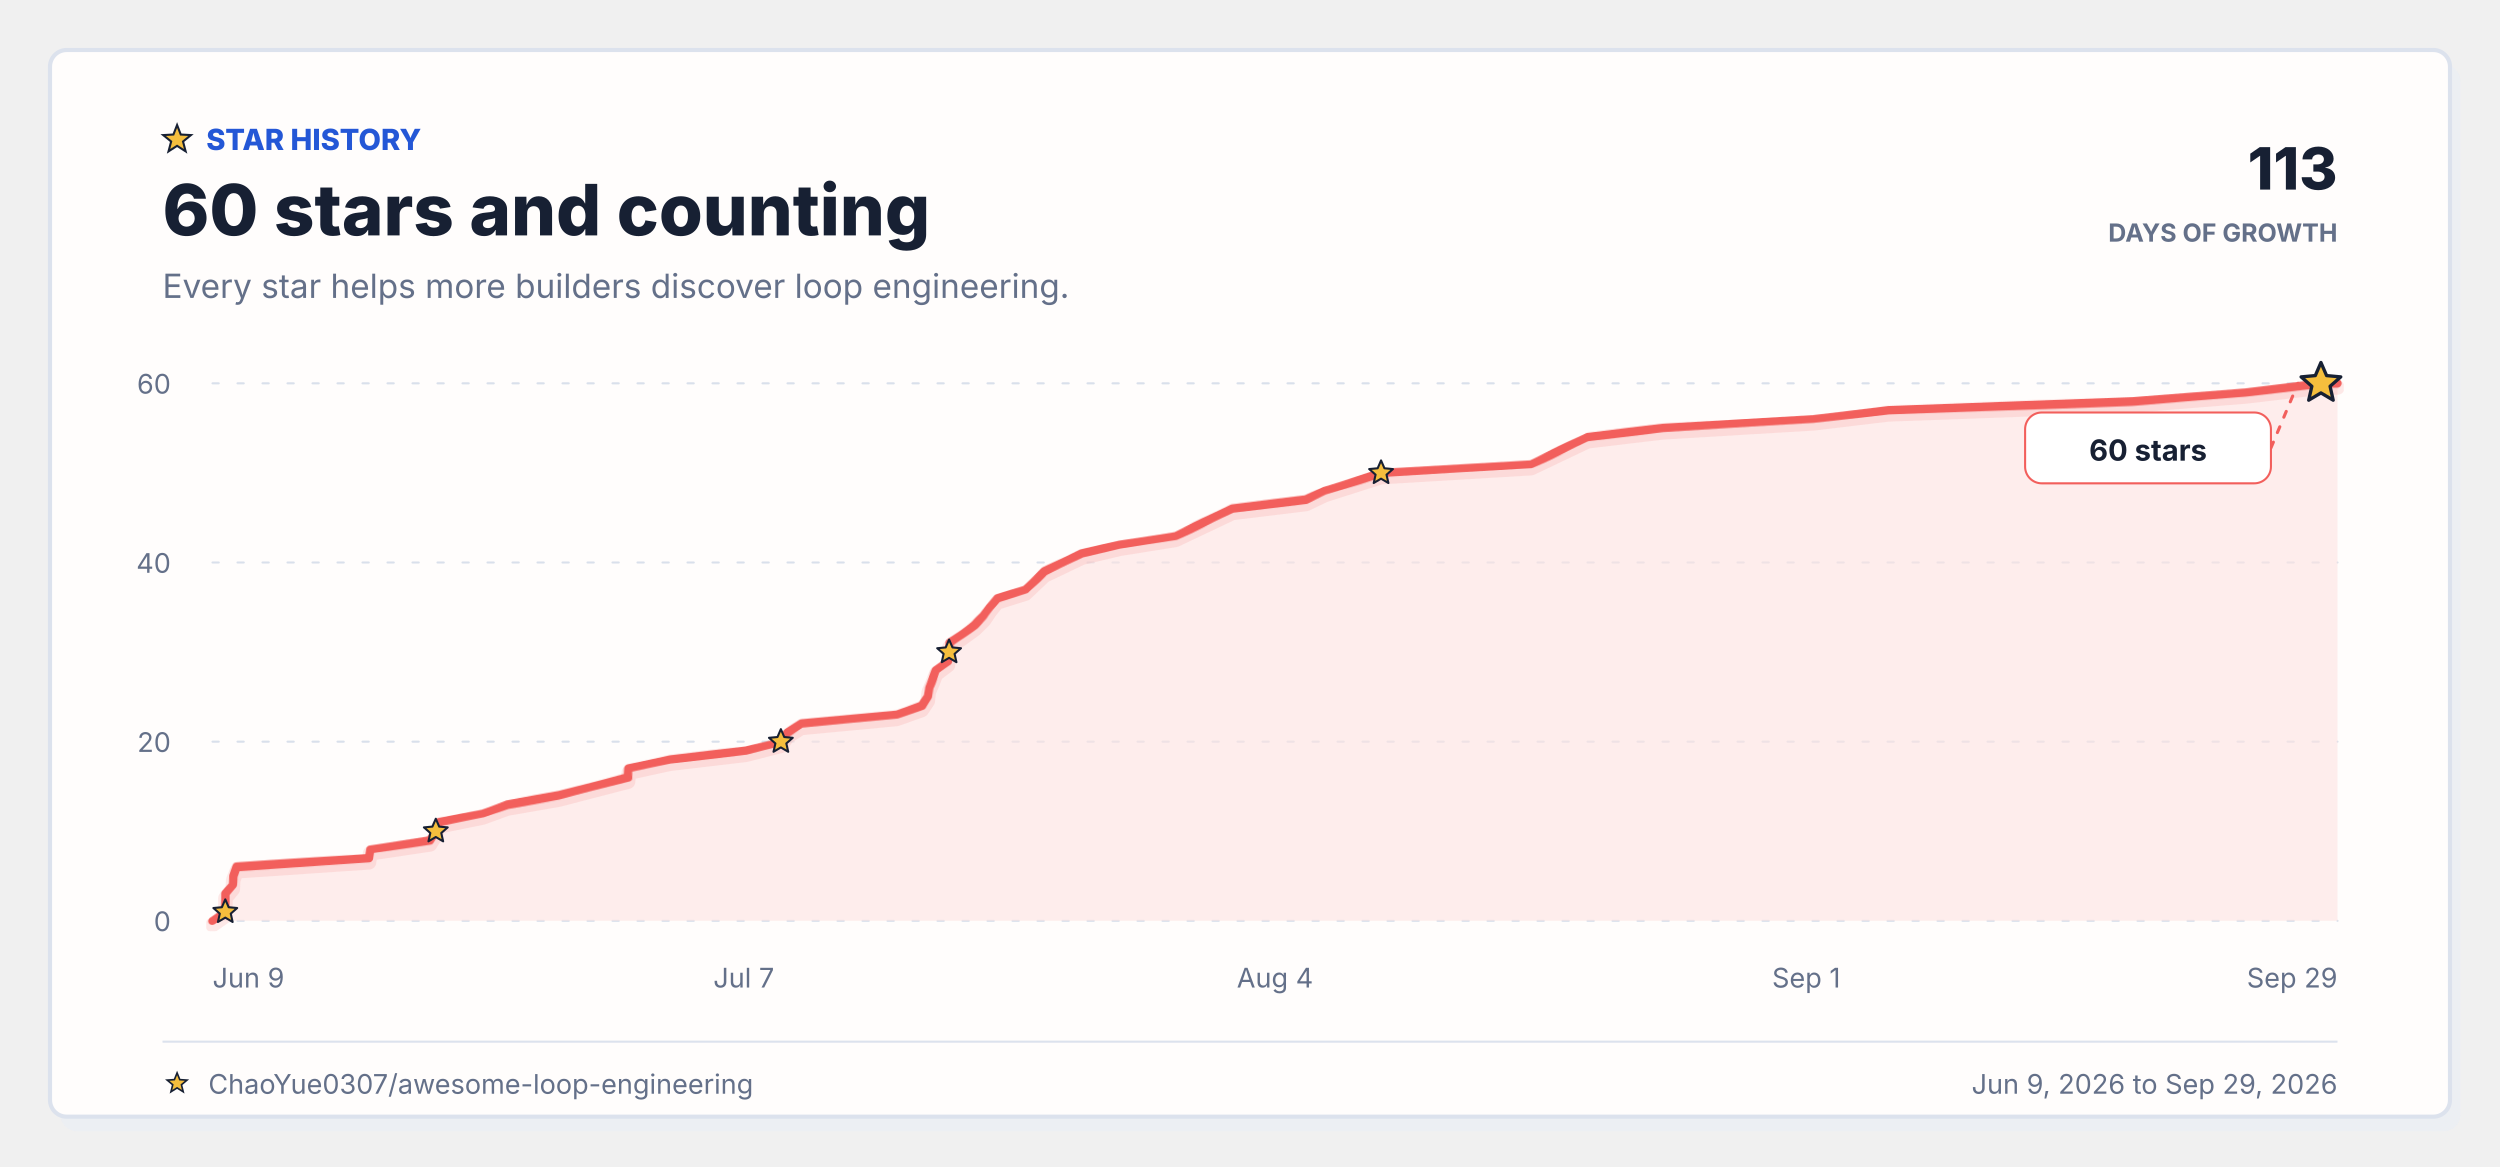
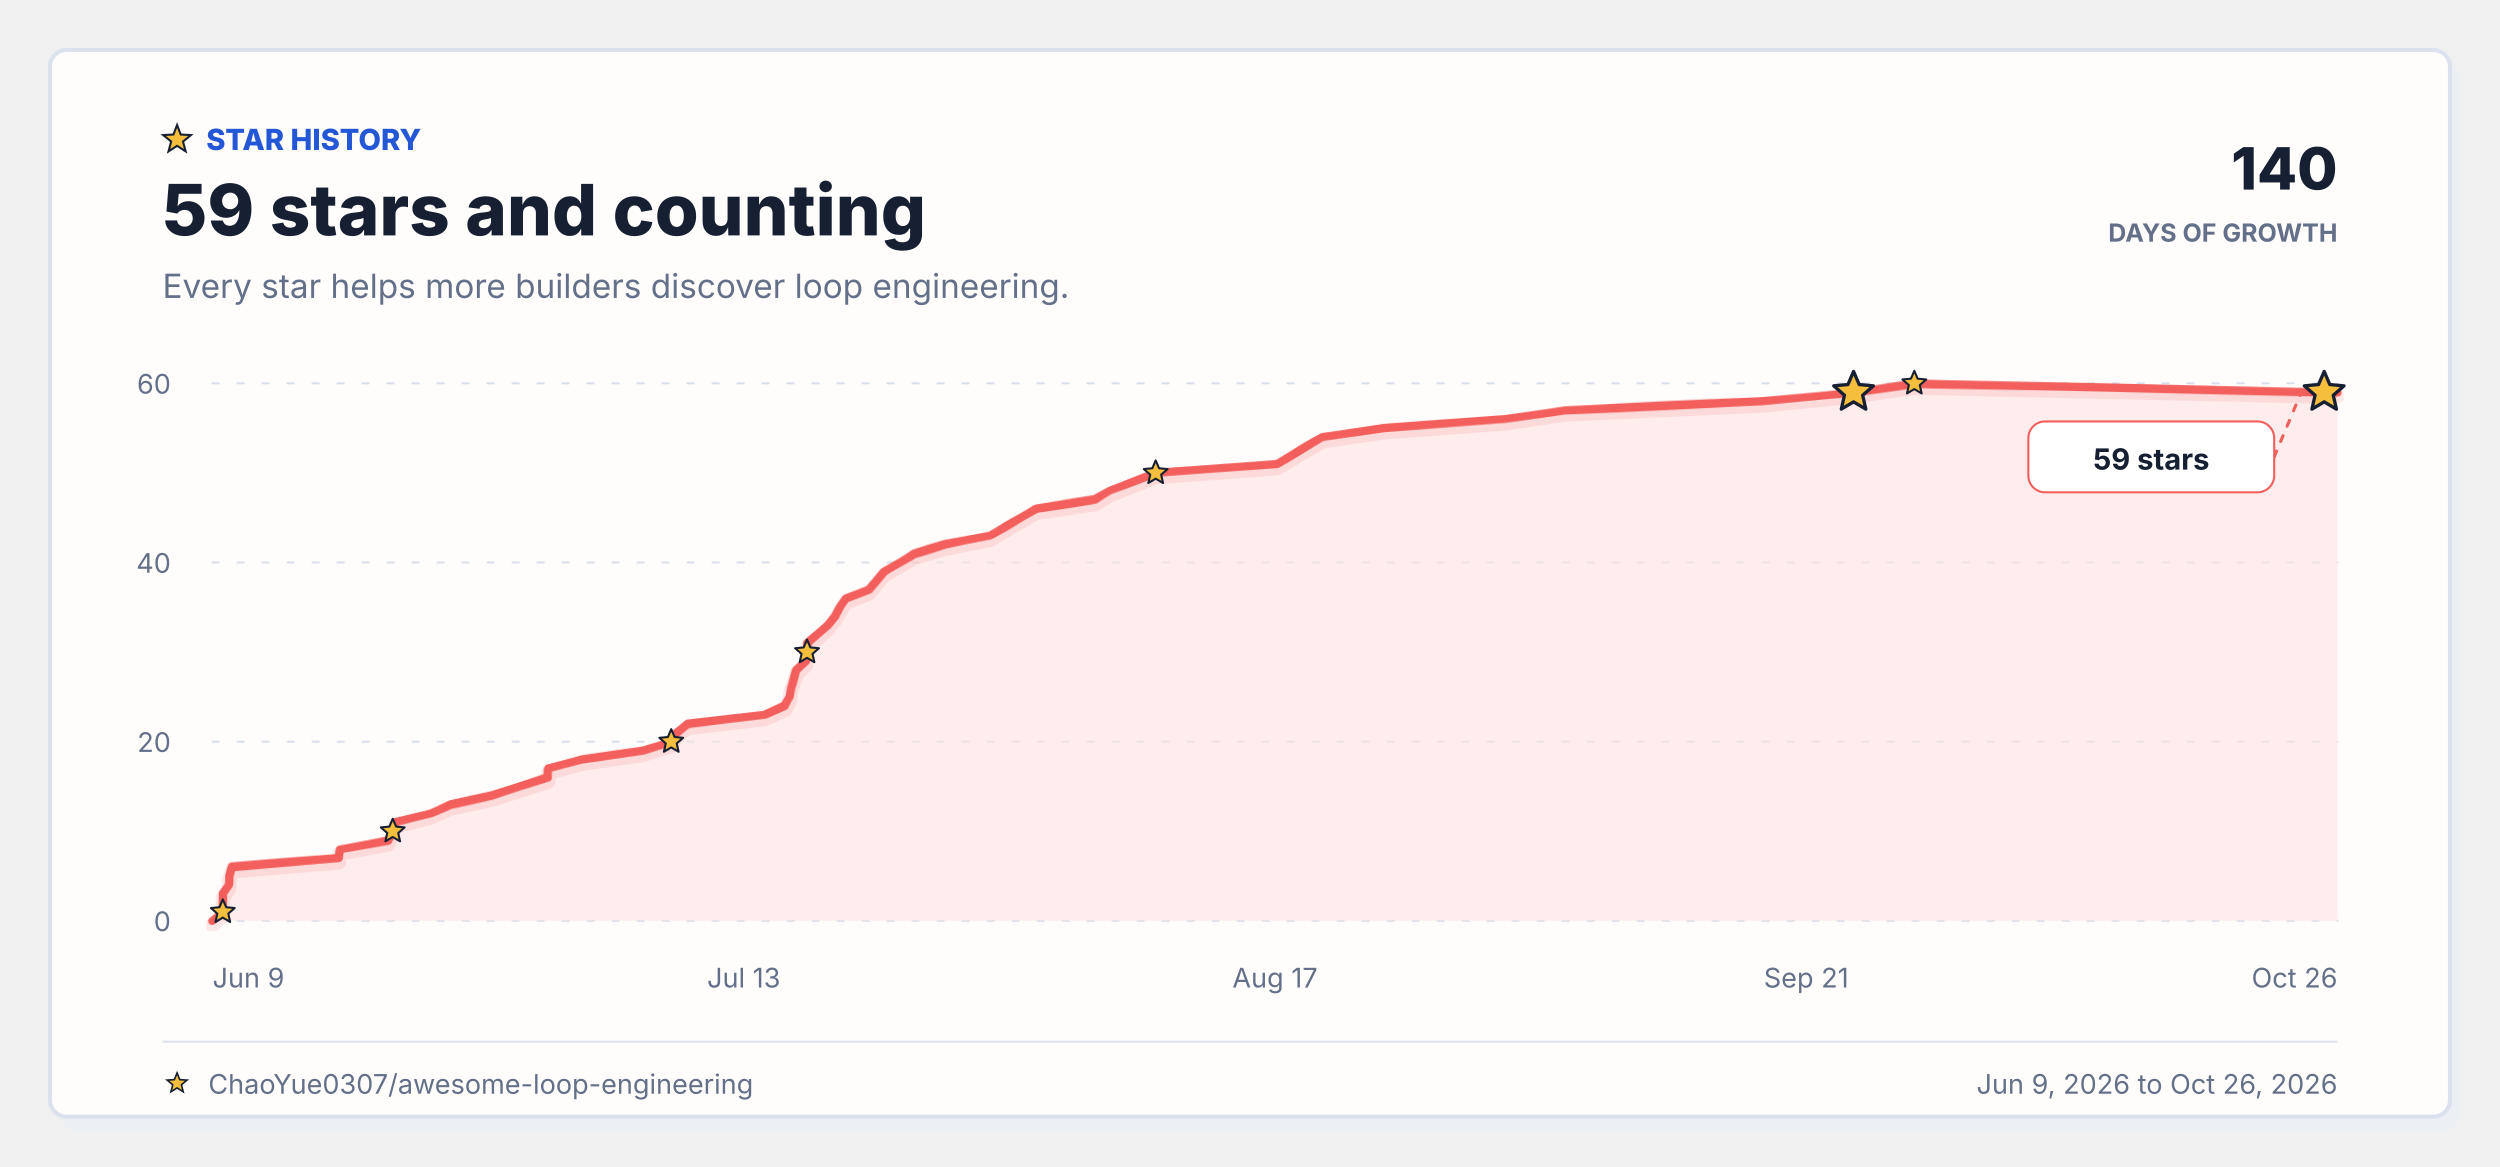
<svg xmlns="http://www.w3.org/2000/svg" width="1200" height="560" viewBox="0 0 1200 560" role="img" aria-labelledby="title desc">
  <style>
    text { font-family: ui-rounded, 'SF Pro Rounded', 'Nunito Sans', -apple-system, BlinkMacSystemFont, 'Segoe UI', sans-serif; letter-spacing: 0; }
  </style>
  <defs>
    <filter id="rough-line" x="-3%" y="-6%" width="106%" height="112%">
      <feTurbulence type="fractalNoise" baseFrequency="0.008 0.12" numOctaves="1" seed="17" result="noise" />
      <feDisplacementMap in="SourceGraphic" in2="noise" scale="1.2" xChannelSelector="R" yChannelSelector="G" />
    </filter>
    <clipPath id="plot-clip">
      <rect x="99" y="179" width="1026" height="268" />
    </clipPath>
  </defs>
  <rect x="29" y="31" width="1152" height="512" rx="8" fill="#E9EDF5" opacity="0.58" />
  <rect x="24" y="24" width="1152" height="512" rx="8" fill="#FFFDFC" stroke="#DCE2ED" stroke-width="2" />
  <path d="M 85 60 L 86.76 64.57 L 91.66 64.84 L 87.85 67.93 L 89.11 72.66 L 85 70 L 80.89 72.66 L 82.15 67.93 L 78.34 64.84 L 83.24 64.57 Z" fill="#F5BE3D" stroke="#172033" stroke-width="1" />
  <text x="99" y="72" fill="#2457D6" font-size="14" font-weight="800">STAR HISTORY</text>
-   <text x="78" y="113" fill="#172033" font-size="34" font-weight="760">60 stars and counting</text>
+   <text x="78" y="113" fill="#172033" font-size="34" font-weight="760">59 stars and counting</text>
  <text x="78" y="143" fill="#647089" font-size="16">Every star helps more builders discover loop engineering.</text>
-   <text x="1122" y="91" fill="#172033" font-size="28" font-weight="760" text-anchor="end">113</text>
+   <text x="1122" y="91" fill="#172033" font-size="28" font-weight="760" text-anchor="end">140</text>
  <text x="1122" y="116" fill="#647089" font-size="12" font-weight="750" text-anchor="end">DAYS OF GROWTH</text>
  <line x1="102" y1="442" x2="1122" y2="442" stroke="#D9E0EB" stroke-width="1" stroke-dasharray="3 9" stroke-linecap="round" />
  <text x="82" y="446.94" fill="#647089" font-size="13" text-anchor="end">0</text>
  <line x1="102" y1="356" x2="1122" y2="356" stroke="#D9E0EB" stroke-width="1" stroke-dasharray="3 9" stroke-linecap="round" />
  <text x="82" y="360.94" fill="#647089" font-size="13" text-anchor="end">20</text>
  <line x1="102" y1="270" x2="1122" y2="270" stroke="#D9E0EB" stroke-width="1" stroke-dasharray="3 9" stroke-linecap="round" />
  <text x="82" y="274.94" fill="#647089" font-size="13" text-anchor="end">40</text>
  <line x1="102" y1="184" x2="1122" y2="184" stroke="#D9E0EB" stroke-width="1" stroke-dasharray="3 9" stroke-linecap="round" />
  <text x="82" y="188.94" fill="#647089" font-size="13" text-anchor="end">60</text>
  <text x="102" y="474" fill="#647089" font-size="13" text-anchor="start">Jun 9</text>
-   <text x="357" y="474" fill="#647089" font-size="13" text-anchor="middle">Jul 7</text>
-   <text x="612" y="474" fill="#647089" font-size="13" text-anchor="middle">Aug 4</text>
-   <text x="867" y="474" fill="#647089" font-size="13" text-anchor="middle">Sep 1</text>
-   <text x="1122" y="474" fill="#647089" font-size="13" text-anchor="end">Sep 29</text>
+   <text x="357" y="474" fill="#647089" font-size="13" text-anchor="middle">Jul 13</text>
+   <text x="612" y="474" fill="#647089" font-size="13" text-anchor="middle">Aug 17</text>
+   <text x="867" y="474" fill="#647089" font-size="13" text-anchor="middle">Sep 21</text>
+   <text x="1122" y="474" fill="#647089" font-size="13" text-anchor="end">Oct 26</text>
  <g clip-path="url(#plot-clip)">
-     <path d="M 102 442 L 108.14 437.7 L 108.21 433.4 L 108.22 429.1 L 111.73 424.8 L 111.94 420.5 L 113.62 416.2 L 177.13 411.9 L 177.67 407.6 L 206.46 403.3 L 209.18 399 L 210.52 394.7 L 231.68 390.4 L 243.53 386.1 L 268.29 381.8 L 284.79 377.5 L 301.46 373.2 L 301.81 368.9 L 321.54 364.6 L 358.03 360.3 L 374.81 356 L 377.85 351.7 L 384.57 347.4 L 430.37 343.1 L 442.45 338.8 L 445.33 334.5 L 445.79 330.2 L 447.64 325.9 L 449.29 321.6 L 455.01 317.3 L 455.57 313 L 455.73 308.7 L 461.97 304.4 L 467.89 300.1 L 472.26 295.8 L 475.14 291.5 L 478.57 287.2 L 492.24 282.9 L 501.3 274.3 L 519.29 265.7 L 537.57 261.4 L 564.4 257.1 L 591.58 244.2 L 626.97 239.9 L 635.95 235.6 L 662.9 227 L 735 222.7 L 753.05 214.1 L 762.09 209.8 L 798.19 205.5 L 870.37 201.2 L 906.41 196.9 L 1023.76 192.6 L 1077.93 188.3 L 1114.05 184 L 1122 184 V 442 H 102 Z" fill="#FDE3E1" opacity="0.6" />
-     <path d="M 102 442 L 108.14 437.7 L 108.21 433.4 L 108.22 429.1 L 111.73 424.8 L 111.94 420.5 L 113.62 416.2 L 177.13 411.9 L 177.67 407.6 L 206.46 403.3 L 209.18 399 L 210.52 394.7 L 231.68 390.4 L 243.53 386.1 L 268.29 381.8 L 284.79 377.5 L 301.46 373.2 L 301.81 368.9 L 321.54 364.6 L 358.03 360.3 L 374.81 356 L 377.85 351.7 L 384.57 347.4 L 430.37 343.1 L 442.45 338.8 L 445.33 334.5 L 445.79 330.2 L 447.64 325.9 L 449.29 321.6 L 455.01 317.3 L 455.57 313 L 455.73 308.7 L 461.97 304.4 L 467.89 300.1 L 472.26 295.8 L 475.14 291.5 L 478.57 287.2 L 492.24 282.9 L 501.3 274.3 L 519.29 265.7 L 537.57 261.4 L 564.4 257.1 L 591.58 244.2 L 626.97 239.9 L 635.95 235.6 L 662.9 227 L 735 222.7 L 753.05 214.1 L 762.09 209.8 L 798.19 205.5 L 870.37 201.2 L 906.41 196.9 L 1023.76 192.6 L 1077.93 188.3 L 1114.05 184 L 1122 184" fill="none" stroke="#F25F5C" stroke-width="7" stroke-linejoin="round" stroke-linecap="round" opacity="0.13" transform="translate(0 2)" />
-     <path d="M 102 442 L 108.14 437.7 L 108.21 433.4 L 108.22 429.1 L 111.73 424.8 L 111.94 420.5 L 113.62 416.2 L 177.13 411.9 L 177.67 407.6 L 206.46 403.3 L 209.18 399 L 210.52 394.7 L 231.68 390.4 L 243.53 386.1 L 268.29 381.8 L 284.79 377.5 L 301.46 373.2 L 301.81 368.9 L 321.54 364.6 L 358.03 360.3 L 374.81 356 L 377.85 351.7 L 384.57 347.4 L 430.37 343.1 L 442.45 338.8 L 445.33 334.5 L 445.79 330.2 L 447.64 325.9 L 449.29 321.6 L 455.01 317.3 L 455.57 313 L 455.73 308.7 L 461.97 304.4 L 467.89 300.1 L 472.26 295.8 L 475.14 291.5 L 478.57 287.2 L 492.24 282.9 L 501.3 274.3 L 519.29 265.7 L 537.57 261.4 L 564.4 257.1 L 591.58 244.2 L 626.97 239.9 L 635.95 235.6 L 662.9 227 L 735 222.7 L 753.05 214.1 L 762.09 209.8 L 798.19 205.5 L 870.37 201.2 L 906.41 196.9 L 1023.76 192.6 L 1077.93 188.3 L 1114.05 184 L 1122 184" fill="none" stroke="#F25F5C" stroke-width="4" stroke-linejoin="round" stroke-linecap="round" filter="url(#rough-line)" />
+     <path d="M 102 442 L 106.95 437.7 L 107.01 433.4 L 107.02 429.1 L 109.85 424.8 L 110.02 420.5 L 111.38 416.2 L 162.64 411.9 L 163.08 407.6 L 186.31 403.3 L 188.51 399 L 189.59 394.7 L 206.67 390.4 L 216.23 386.1 L 236.22 381.8 L 249.54 377.5 L 262.99 373.2 L 263.28 368.9 L 279.2 364.6 L 308.66 360.3 L 322.2 356 L 324.65 351.7 L 330.07 347.4 L 367.04 343.1 L 376.79 338.8 L 379.11 334.5 L 379.49 330.2 L 380.98 325.9 L 382.31 321.6 L 386.93 317.3 L 387.38 313 L 387.51 308.7 L 392.55 304.4 L 397.33 300.1 L 400.85 295.8 L 403.17 291.5 L 405.95 287.2 L 416.98 282.9 L 424.29 274.3 L 438.81 265.7 L 453.56 261.4 L 475.22 257.1 L 497.16 244.2 L 525.73 239.9 L 532.97 235.6 L 554.73 227 L 612.92 222.7 L 627.49 214.1 L 634.78 209.8 L 663.92 205.5 L 722.18 201.2 L 751.27 196.9 L 845.99 192.6 L 889.71 188.3 L 918.87 184 L 1115.61 188.3 L 1122 188.3 V 442 H 102 Z" fill="#FDE3E1" opacity="0.6" />
+     <path d="M 102 442 L 106.95 437.7 L 107.01 433.4 L 107.02 429.1 L 109.85 424.8 L 110.02 420.5 L 111.38 416.2 L 162.64 411.9 L 163.08 407.6 L 186.31 403.3 L 188.51 399 L 189.59 394.7 L 206.67 390.4 L 216.23 386.1 L 236.22 381.8 L 249.54 377.5 L 262.99 373.2 L 263.28 368.9 L 279.2 364.6 L 308.66 360.3 L 322.2 356 L 324.65 351.7 L 330.07 347.4 L 367.04 343.1 L 376.79 338.8 L 379.11 334.5 L 379.49 330.2 L 380.98 325.9 L 382.31 321.6 L 386.93 317.3 L 387.38 313 L 387.51 308.7 L 392.55 304.4 L 397.33 300.1 L 400.85 295.8 L 403.17 291.5 L 405.95 287.2 L 416.98 282.9 L 424.29 274.3 L 438.81 265.7 L 453.56 261.4 L 475.22 257.1 L 497.16 244.2 L 525.73 239.9 L 532.97 235.6 L 554.73 227 L 612.92 222.7 L 627.49 214.1 L 634.78 209.8 L 663.92 205.5 L 722.18 201.2 L 751.27 196.9 L 845.99 192.6 L 889.71 188.3 L 918.87 184 L 1115.61 188.3 L 1122 188.3" fill="none" stroke="#F25F5C" stroke-width="7" stroke-linejoin="round" stroke-linecap="round" opacity="0.13" transform="translate(0 2)" />
+     <path d="M 102 442 L 106.95 437.7 L 107.01 433.4 L 107.02 429.1 L 109.85 424.8 L 110.02 420.5 L 111.38 416.2 L 162.64 411.9 L 163.08 407.6 L 186.31 403.3 L 188.51 399 L 189.59 394.7 L 206.67 390.4 L 216.23 386.1 L 236.22 381.8 L 249.54 377.5 L 262.99 373.2 L 263.28 368.9 L 279.2 364.6 L 308.66 360.3 L 322.2 356 L 324.65 351.7 L 330.07 347.4 L 367.04 343.1 L 376.79 338.8 L 379.11 334.5 L 379.49 330.2 L 380.98 325.9 L 382.31 321.6 L 386.93 317.3 L 387.38 313 L 387.51 308.7 L 392.55 304.4 L 397.33 300.1 L 400.85 295.8 L 403.17 291.5 L 405.95 287.2 L 416.98 282.9 L 424.29 274.3 L 438.81 265.7 L 453.56 261.4 L 475.22 257.1 L 497.16 244.2 L 525.73 239.9 L 532.97 235.6 L 554.73 227 L 612.92 222.7 L 627.49 214.1 L 634.78 209.8 L 663.92 205.5 L 722.18 201.2 L 751.27 196.9 L 845.99 192.6 L 889.71 188.3 L 918.87 184 L 1115.61 188.3 L 1122 188.3" fill="none" stroke="#F25F5C" stroke-width="4" stroke-linejoin="round" stroke-linecap="round" filter="url(#rough-line)" />
  </g>
-   <path d="M 108.14 431.7 L 109.76 435.47 L 113.84 435.85 L 110.76 438.55 L 111.66 442.55 L 108.14 440.46 L 104.61 442.55 L 105.51 438.55 L 102.43 435.85 L 106.51 435.47 Z" fill="#F5BE3D" stroke="#172033" stroke-width="1" stroke-linejoin="round" />
-   <path d="M 209.18 393 L 210.81 396.77 L 214.89 397.15 L 211.81 399.85 L 212.71 403.85 L 209.18 401.76 L 205.66 403.85 L 206.56 399.85 L 203.48 397.15 L 207.56 396.77 Z" fill="#F5BE3D" stroke="#172033" stroke-width="1" stroke-linejoin="round" />
-   <path d="M 374.81 350 L 376.44 353.77 L 380.52 354.15 L 377.44 356.85 L 378.34 360.85 L 374.81 358.76 L 371.29 360.85 L 372.19 356.85 L 369.11 354.15 L 373.19 353.77 Z" fill="#F5BE3D" stroke="#172033" stroke-width="1" stroke-linejoin="round" />
-   <path d="M 455.57 307 L 457.19 310.77 L 461.27 311.15 L 458.19 313.85 L 459.09 317.85 L 455.57 315.76 L 452.04 317.85 L 452.94 313.85 L 449.86 311.15 L 453.94 310.77 Z" fill="#F5BE3D" stroke="#172033" stroke-width="1" stroke-linejoin="round" />
-   <path d="M 662.9 221 L 664.53 224.77 L 668.61 225.15 L 665.53 227.85 L 666.43 231.85 L 662.9 229.76 L 659.38 231.85 L 660.28 227.85 L 657.2 225.15 L 661.28 224.77 Z" fill="#F5BE3D" stroke="#172033" stroke-width="1" stroke-linejoin="round" />
-   <path d="M 1114.05 174 L 1116.76 180.28 L 1123.56 180.91 L 1118.43 185.42 L 1119.93 192.09 L 1114.05 188.6 L 1108.18 192.09 L 1109.68 185.42 L 1104.54 180.91 L 1111.35 180.28 Z" fill="#F5BE3D" stroke="#172033" stroke-width="1.6" stroke-linejoin="round" />
-   <path d="M 1090.05 215 L 1103.05 184" fill="none" stroke="#F25F5C" stroke-width="1.5" stroke-dasharray="3 5" stroke-linecap="round" />
-   <rect x="972.05" y="198" width="118" height="34" rx="8" fill="#FFFFFF" stroke="#F25F5C" />
-   <text x="1031.05" y="221.12" fill="#172033" font-size="14" font-weight="700" text-anchor="middle">60 stars</text>
+   <path d="M 106.95 431.7 L 108.57 435.47 L 112.66 435.85 L 109.58 438.55 L 110.48 442.55 L 106.95 440.46 L 103.43 442.55 L 104.33 438.55 L 101.25 435.85 L 105.33 435.47 Z" fill="#F5BE3D" stroke="#172033" stroke-width="1" stroke-linejoin="round" />
+   <path d="M 188.51 393 L 190.14 396.77 L 194.22 397.15 L 191.14 399.85 L 192.04 403.85 L 188.51 401.76 L 184.99 403.85 L 185.89 399.85 L 182.81 397.15 L 186.89 396.77 Z" fill="#F5BE3D" stroke="#172033" stroke-width="1" stroke-linejoin="round" />
+   <path d="M 322.2 350 L 323.82 353.77 L 327.91 354.15 L 324.82 356.85 L 325.73 360.85 L 322.2 358.76 L 318.67 360.85 L 319.57 356.85 L 316.49 354.15 L 320.58 353.77 Z" fill="#F5BE3D" stroke="#172033" stroke-width="1" stroke-linejoin="round" />
+   <path d="M 387.38 307 L 389 310.77 L 393.09 311.15 L 390 313.85 L 390.91 317.85 L 387.38 315.76 L 383.85 317.85 L 384.75 313.85 L 381.67 311.15 L 385.76 310.77 Z" fill="#F5BE3D" stroke="#172033" stroke-width="1" stroke-linejoin="round" />
+   <path d="M 554.73 221 L 556.35 224.77 L 560.44 225.15 L 557.35 227.85 L 558.26 231.85 L 554.73 229.76 L 551.2 231.85 L 552.11 227.85 L 549.02 225.15 L 553.11 224.77 Z" fill="#F5BE3D" stroke="#172033" stroke-width="1" stroke-linejoin="round" />
+   <path d="M 889.71 178.3 L 892.42 184.58 L 899.22 185.21 L 894.09 189.72 L 895.59 196.39 L 889.71 192.9 L 883.83 196.39 L 885.34 189.72 L 880.2 185.21 L 887.01 184.58 Z" fill="#F5BE3D" stroke="#172033" stroke-width="1.6" stroke-linejoin="round" />
+   <path d="M 918.87 178 L 920.49 181.77 L 924.58 182.15 L 921.5 184.85 L 922.4 188.85 L 918.87 186.76 L 915.35 188.85 L 916.25 184.85 L 913.17 182.15 L 917.25 181.77 Z" fill="#F5BE3D" stroke="#172033" stroke-width="1" stroke-linejoin="round" />
+   <path d="M 1115.61 178.3 L 1118.31 184.58 L 1125.12 185.21 L 1119.98 189.72 L 1121.48 196.39 L 1115.61 192.9 L 1109.73 196.39 L 1111.23 189.72 L 1106.09 185.21 L 1112.9 184.58 Z" fill="#F5BE3D" stroke="#172033" stroke-width="1.6" stroke-linejoin="round" />
+   <path d="M 1091.61 219.3 L 1104.61 188.3" fill="none" stroke="#F25F5C" stroke-width="1.5" stroke-dasharray="3 5" stroke-linecap="round" />
+   <rect x="973.61" y="202.3" width="118" height="34" rx="8" fill="#FFFFFF" stroke="#F25F5C" />
+   <text x="1032.61" y="225.42" fill="#172033" font-size="14" font-weight="700" text-anchor="middle">59 stars</text>
  <line x1="78" y1="500" x2="1122" y2="500" stroke="#DCE2ED" />
  <path d="M 85 515 L 86.29 518.22 L 89.76 518.45 L 87.09 520.68 L 87.94 524.05 L 85 522.2 L 82.06 524.05 L 82.91 520.68 L 80.24 518.45 L 83.71 518.22 Z" fill="#F5BE3D" stroke="#172033" stroke-width="0.8" />
  <text x="100" y="525" fill="#647089" font-size="13">ChaoYue0307/awesome-loop-engineering</text>
-   <text x="1122" y="525" fill="#647089" font-size="13" text-anchor="end">Jun 9, 2026 to Sep 29, 2026</text>
+   <text x="1122" y="525" fill="#647089" font-size="13" text-anchor="end">Jun 9, 2026 to Oct 26, 2026</text>
</svg>
